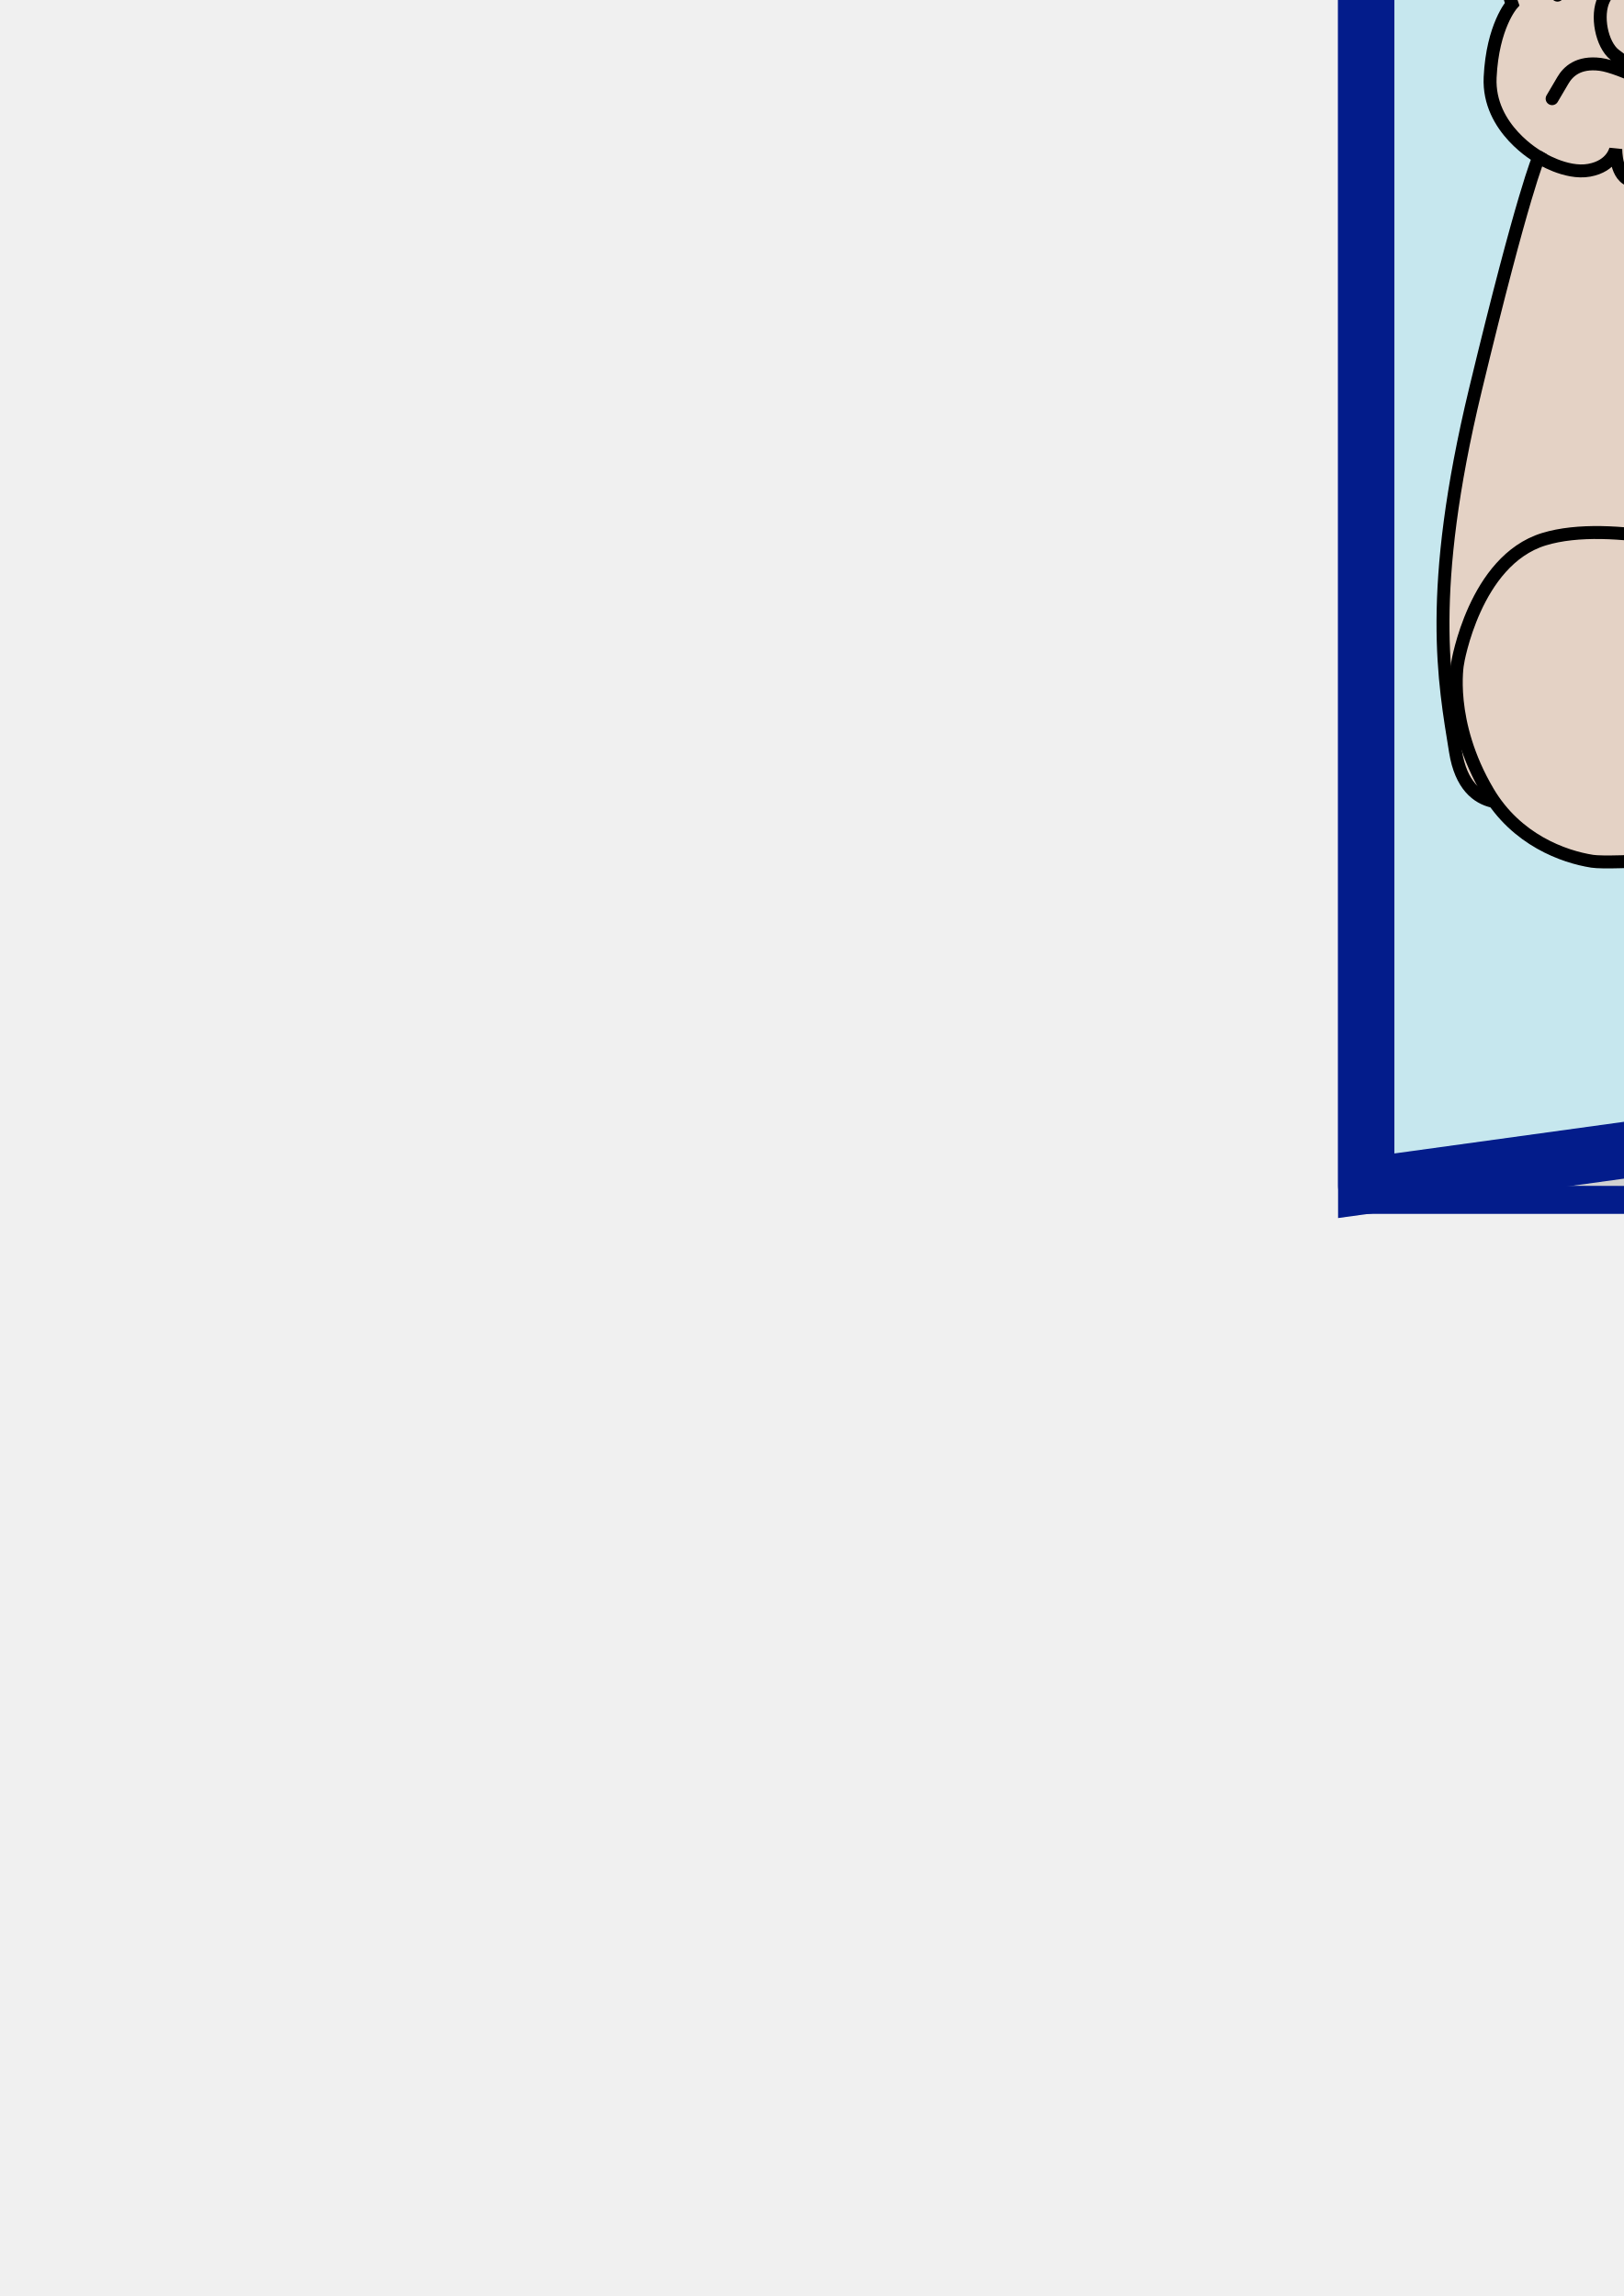
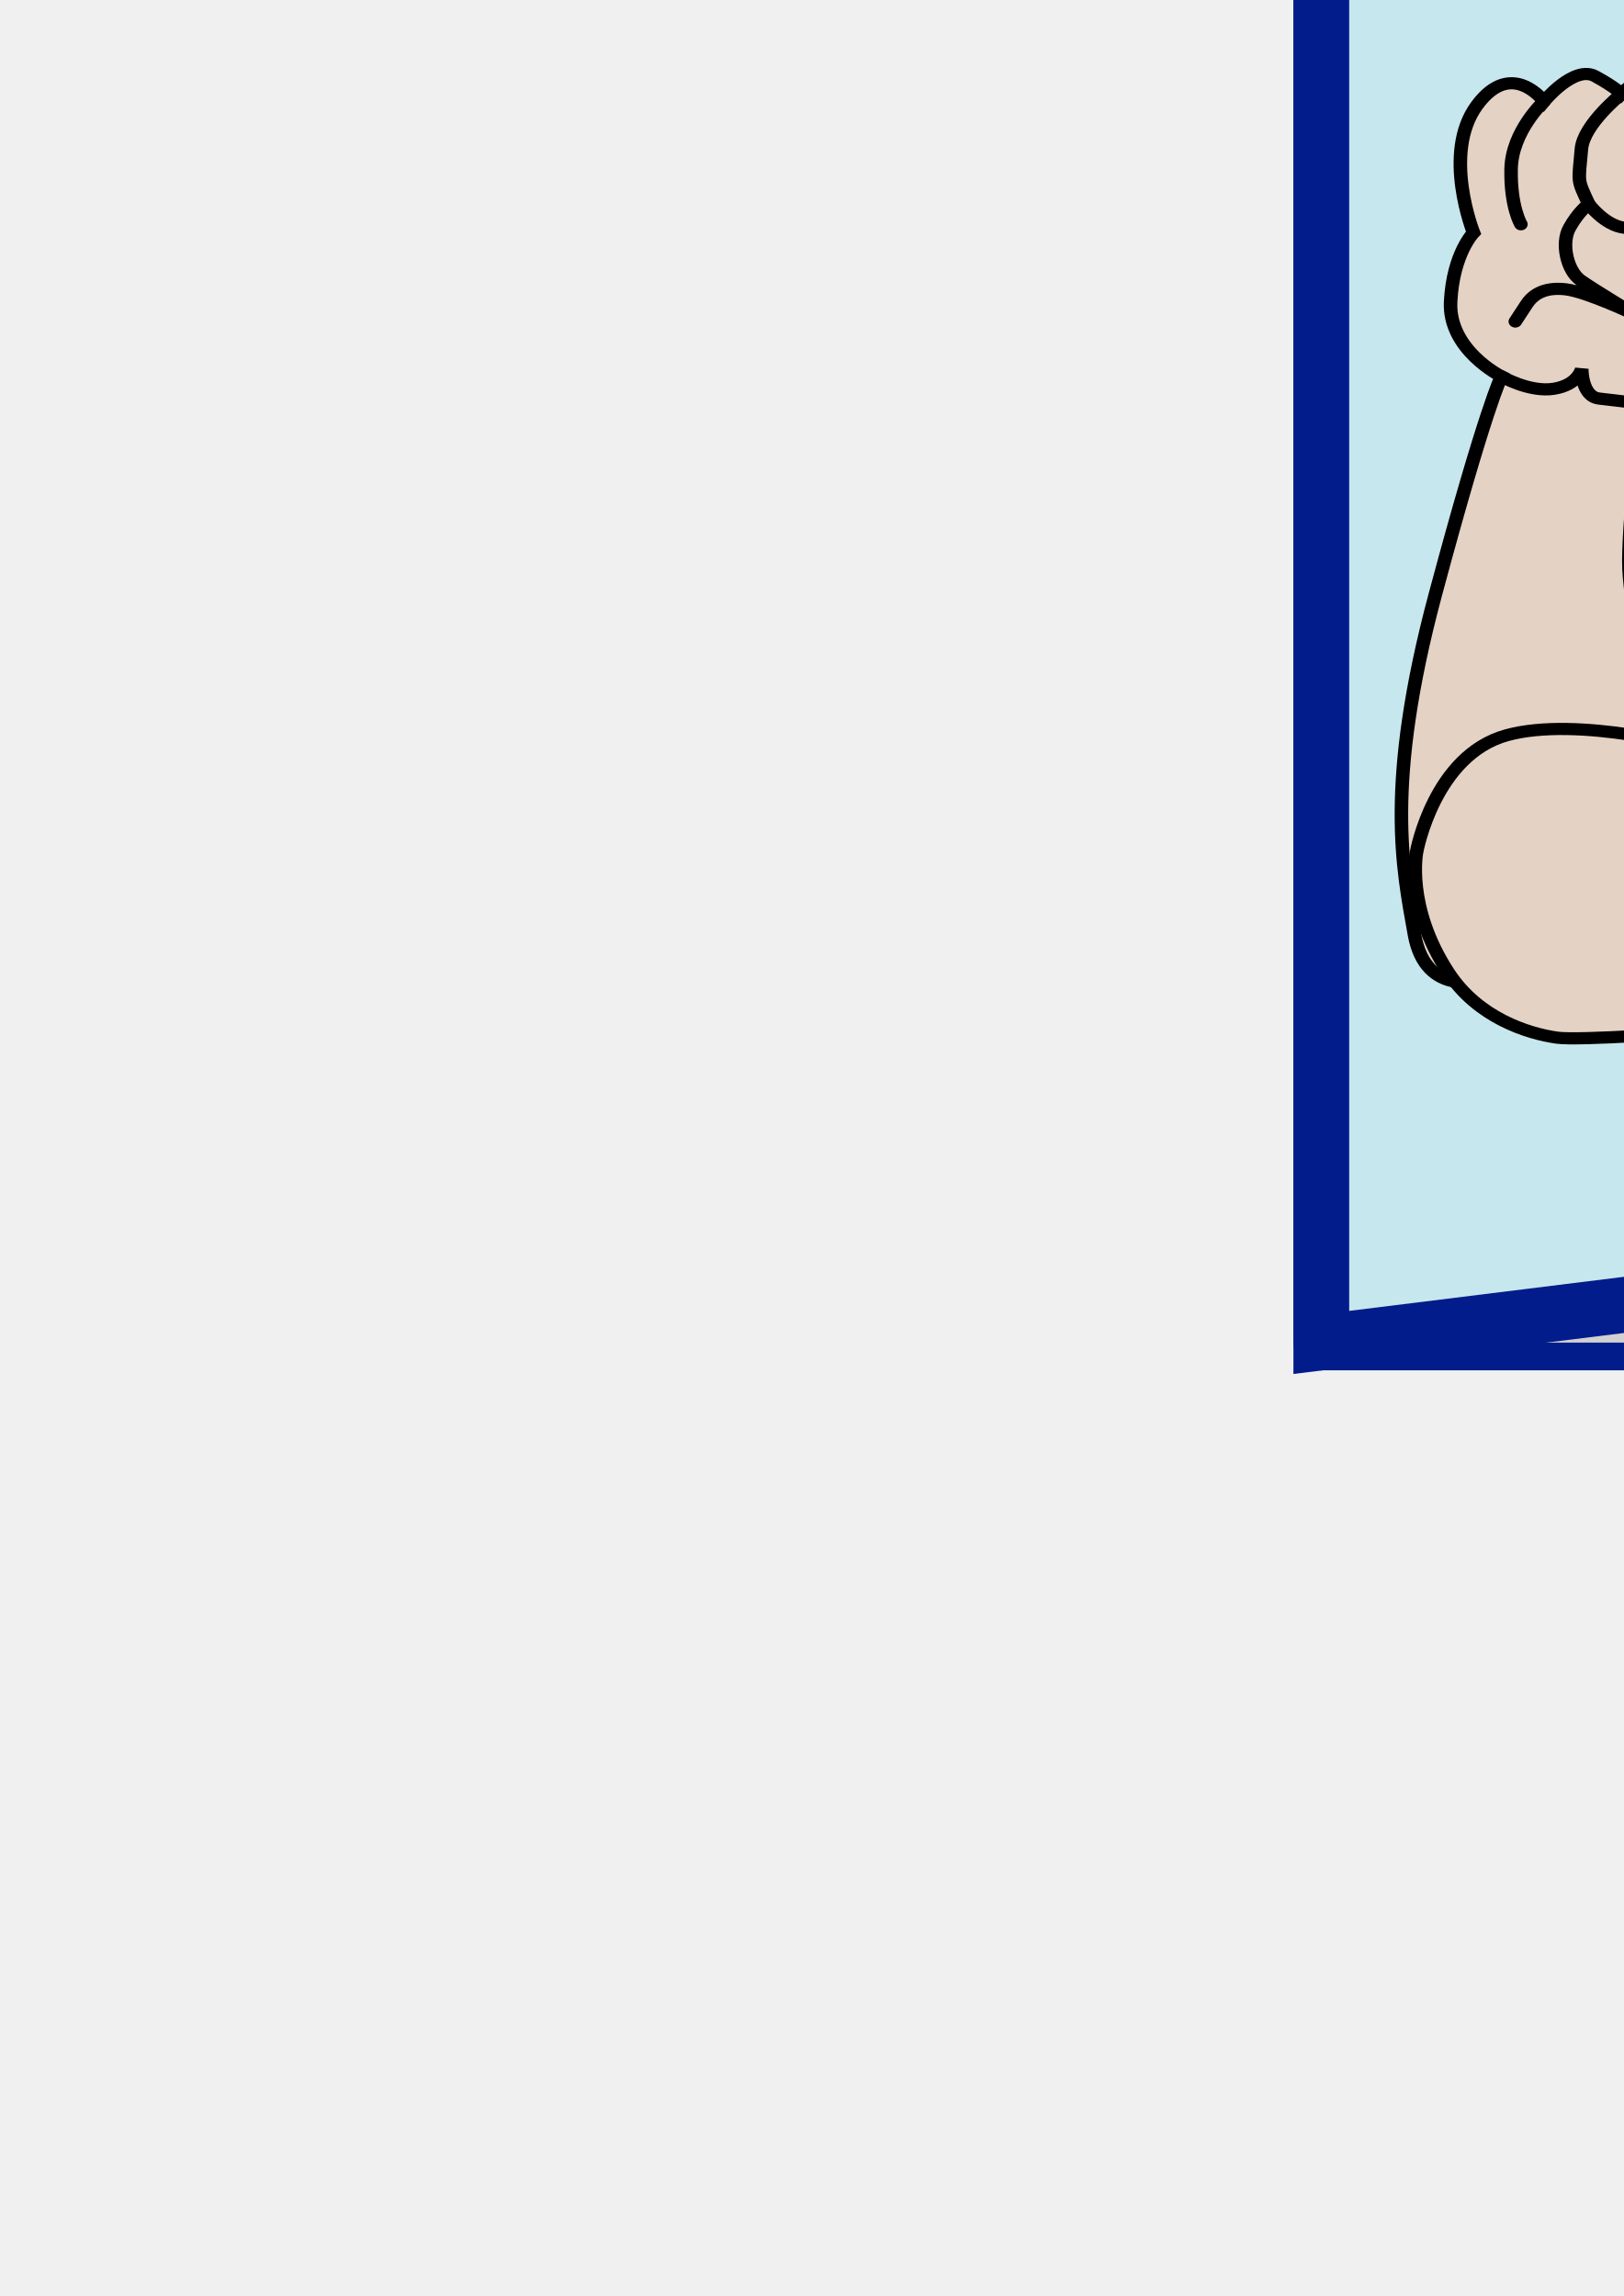
<svg xmlns="http://www.w3.org/2000/svg" width="210mm" height="297mm" viewBox="0 0 210 297" version="1.1" id="svg8">
  <defs id="defs2">
    <marker style="overflow:visible" id="Arrow1Mstart-9-7" refX="0" refY="0" orient="auto">
      <path transform="matrix(0.4,0,0,0.4,4,0)" style="fill:#a56a7d;fill-opacity:1;fill-rule:evenodd;stroke:#a56a7d;stroke-width:1pt;stroke-opacity:1" d="M 0,0 5,-5 -12.5,0 5,5 Z" id="path983-3-8" />
    </marker>
  </defs>
  <g id="layer1">
-     <rect style="fill:#ffffff;fill-opacity:1;stroke:#031c8b;stroke-width:7.283;stroke-linecap:round;stroke-linejoin:round;stroke-miterlimit:4;stroke-dasharray:none;stroke-dashoffset:0;stroke-opacity:1;paint-order:stroke fill markers" id="rect1536" width="199.606" height="282.953" x="176.7" y="-129.57" />
-     <path style="opacity:0.648;fill:#b8b8b8;fill-opacity:1;stroke:none;stroke-width:0.385px;stroke-linecap:butt;stroke-linejoin:miter;stroke-opacity:1" d="m 212.459,147.232 144.595,-15.675 -78.321,22.112 -75.745,-0.286 z" id="path1871" />
+     <rect style="fill:#ffffff;fill-opacity:1;stroke:#031c8b;stroke-width:7.211;stroke-linecap:round;stroke-linejoin:round;stroke-miterlimit:4;stroke-dasharray:none;stroke-dashoffset:0;stroke-opacity:1;paint-order:stroke fill markers" id="rect1536" width="208.343" height="265.735" x="170.889" y="-92.083" />
+     <path style="opacity:0.648;fill:#b8b8b8;fill-opacity:1;stroke:none;stroke-width:0.382px;stroke-linecap:butt;stroke-linejoin:miter;stroke-opacity:1" d="m 208.212,167.875 150.924,-14.721 -81.749,20.767 -79.06,-0.269 z" id="path1871" />
    <text xml:space="preserve" style="font-style:normal;font-variant:normal;font-weight:normal;font-stretch:normal;font-size:141.111px;line-height:1.25;font-family:'Bauhaus 93';-inkscape-font-specification:'Bauhaus 93, ';fill:#a36a80;fill-opacity:1;stroke:#031c8b;stroke-width:10;stroke-miterlimit:4;stroke-dasharray:none;stroke-opacity:1" x="499.736" y="34.429" id="text942">
      <tspan id="tspan940" x="499.736" y="34.429" style="font-style:normal;font-variant:normal;font-weight:normal;font-stretch:normal;font-size:141.111px;font-family:'Bauhaus 93';-inkscape-font-specification:'Bauhaus 93, ';fill:#a36a80;fill-opacity:1;stroke:#031c8b;stroke-width:10;stroke-miterlimit:4;stroke-dasharray:none;stroke-opacity:1">Portal</tspan>
    </text>
    <text xml:space="preserve" style="font-style:normal;font-variant:normal;font-weight:normal;font-stretch:normal;font-size:141.111px;line-height:1.25;font-family:'Bauhaus 93';-inkscape-font-specification:'Bauhaus 93, ';fill:#ffffff;fill-opacity:1;stroke:#031c8b;stroke-width:10;stroke-miterlimit:4;stroke-dasharray:none;stroke-opacity:1" x="401.09" y="136.906" id="text946">
      <tspan id="tspan944" x="401.09" y="136.906" style="font-style:normal;font-variant:normal;font-weight:normal;font-stretch:normal;font-size:141.111px;font-family:'Bauhaus 93';-inkscape-font-specification:'Bauhaus 93, ';fill:#ffffff;fill-opacity:1;stroke:#031c8b;stroke-width:10;stroke-miterlimit:4;stroke-dasharray:none;stroke-opacity:1">VISURDEZ</tspan>
    </text>
-     <path style="fill:#c6e7ee;fill-opacity:1;stroke:#031c8b;stroke-width:7.283;stroke-linecap:butt;stroke-linejoin:miter;stroke-miterlimit:4;stroke-dasharray:none;stroke-opacity:1" d="m 176.7,-129.57 176.35,30.46 V 129.072 l -176.35,24.311 v -282.953" id="path1586" />
-     <ellipse style="opacity:0.997;fill:#031c8b;fill-opacity:1;stroke:none;stroke-width:6.699;stroke-linecap:round;stroke-linejoin:round;paint-order:stroke fill markers" id="path955" cx="333.508" cy="29.376" rx="7.922" ry="6.718" />
-     <g id="g3901" transform="matrix(0.8370739,0,0,0.8370739,129.4792,144.9238)">
+     <path style="fill:#c6e7ee;fill-opacity:1;stroke:#031c8b;stroke-width:7.211;stroke-linecap:butt;stroke-linejoin:miter;stroke-miterlimit:4;stroke-dasharray:none;stroke-opacity:1" d="m 170.889,-92.083 184.07,28.606 V 150.82 L 170.889,173.651 V -92.083" id="path1586" />
+     <ellipse style="opacity:0.997;fill:#031c8b;fill-opacity:1;stroke:none;stroke-width:6.633;stroke-linecap:round;stroke-linejoin:round;paint-order:stroke fill markers" id="path955" cx="334.56" cy="57.191" rx="8.269" ry="6.31" />
+     <g id="g3901" transform="matrix(0.8737149,0,0,0.7861365,121.6004,165.707)">
      <path style="fill:#e4d2c5;fill-opacity:1;stroke:#000000;stroke-width:2;stroke-linecap:butt;stroke-linejoin:miter;stroke-miterlimit:4;stroke-dasharray:none;stroke-opacity:1" d="m 242.315,-62.999 c 0,0 0.339,10.299 1.451,15.274 1.111,4.968 2.996,13.428 2.996,13.428 l -30.269,2.133 -3.233,-38.752 29.749,-4.978 z" id="path960-3" />
      <path style="fill:#e4d2c5;fill-opacity:1;stroke:#000000;stroke-width:2;stroke-linecap:butt;stroke-linejoin:miter;stroke-miterlimit:4;stroke-dasharray:none;stroke-opacity:1" d="m 188.07,-161.84 3.217,11.872 -9.574,19.869 -31.4,-14.901 6.048,-19.168 z" id="path958-0" />
      <path style="fill:#4d6aec;fill-opacity:1;stroke:#031c8b;stroke-width:2;stroke-linecap:butt;stroke-linejoin:miter;stroke-miterlimit:4;stroke-dasharray:none;stroke-opacity:1" d="m 191.288,-149.967 41.893,20.257 19.155,66.2 -32.288,3.093 0.567,27.408 -102.189,13.237 -0.394,-57.541 -38.524,-11.851 4.295,-39.275 18.883,-2.268 47.628,-14.292 8.948,2.462 5.961,1.068 8.532,0.485 3.922,-0.596 c 5.375,-0.816 10.632,-3.613 13.611,-8.387 z" id="path847-7" />
      <path style="fill:none;stroke:#001988;stroke-width:2;stroke-linecap:round;stroke-linejoin:miter;stroke-miterlimit:4;stroke-dasharray:none;stroke-opacity:1" d="m 220.048,-60.417 -0.544,-26.322 -0.216,-0.292" id="path849-6" />
      <path style="fill:#e4d2c5;fill-opacity:1;stroke:#000000;stroke-width:2;stroke-linecap:butt;stroke-linejoin:miter;stroke-miterlimit:4;stroke-dasharray:none;stroke-opacity:1" d="m 80.471,-49.57 c 0,0 -8.571,3.19 -10.272,-7.449 -1.703,-10.65 -4.464,-24.581 3.1,-55.964 7.393,-30.672 9.778,-35.87 9.778,-35.87 0,0 -7.895,-4.335 -7.521,-12.311 0.373,-7.954 3.39,-11.326 3.39,-11.326 0,0 -4.709,-13.088 0.507,-20.965 5.149,-7.777 9.927,-0.646 9.927,-0.646 0,0 4.46,-6.036 7.574,-4.142 3.095,1.882 3.87,2.892 3.87,2.892 0,0 3.407,-4.104 5.7,-2.042 2.283,2.052 2.881,6.142 2.873,5.188 -0.008,-0.954 -0.615,-18.729 7.807,-24.063 8.218,-5.205 5.012,24.086 5.012,24.086 0,0 -0.337,5.382 -2.624,14.983 -2.343,9.836 -1.679,15.581 -3.33,21.299 -1.995,6.91 -8.939,12.149 -10.85,11.653 -1.919,-0.498 -3.686,21.205 -3.451,27.075 0.236,5.876 3.869,32.233 3.869,32.233 z" id="path853-5" />
      <path style="fill:#e4d2c5;fill-opacity:1;stroke:#000000;stroke-width:2;stroke-linecap:butt;stroke-linejoin:miter;stroke-miterlimit:4;stroke-dasharray:none;stroke-opacity:1" d="m 177.835,-152.341 c 3.677,-1.836 11.757,-6.336 16.548,-18.86 4.72,-12.34 6.141,-18.284 6.141,-18.284 0,0 2.839,5.102 5.17,0.317 2.315,-4.752 3.583,-16.323 3.217,-19.738 -0.366,-3.415 -2.67,-6.376 -2.67,-6.376 0,0 4.849,-11.112 2.181,-25.896 -2.794,-15.483 -14.464,-30.49 -23.371,-35.11 -9.09,-4.714 -24.104,-8.526 -30.76,-7.65 -6.277,0.826 -17.255,4.827 -26.828,19.814 -9.821,15.377 -2.649,40.819 -2.649,40.819 0,0 -3.604,3.636 -3.02,7.427 0.584,3.79 3.085,17.311 4.196,19.489 1.109,2.174 7.803,6.3 8.69,5.887 0,0 4.065,11.617 8.03,19.413 3.663,7.201 9.853,12.317 9.853,12.317 0,0 8.692,6.702 12.989,7.664 4.256,0.952 8.451,0.681 12.282,-1.231 z" id="path857-55" />
      <path id="path857-5-5" style="fill:#723123;fill-opacity:1;stroke:#000000;stroke-width:2;stroke-linecap:butt;stroke-linejoin:miter;stroke-miterlimit:4;stroke-dasharray:none;stroke-opacity:1" d="m 190.444,-285.089 c 0,0 0.731,4.32 0.893,7.344 0.084,1.553 -0.906,3.325 -1.893,4.689 -1.655,-1.378 -2.846,-2.43 -4.393,-3.233 -6.229,-3.231 -15.212,-6.029 -22.42,-7.197 -3.317,-0.537 -6.249,-0.728 -8.34,-0.453 -6.277,0.826 -17.255,4.826 -26.828,19.814 -9.821,15.377 -2.649,40.819 -2.649,40.819 0,0 3.927,-4.031 6.674,1.778 l 2.735,5.782 -1.673,-6.607 c 0,0 2.184,4.577 2.161,2.503 -0.023,-2.074 -0.696,-14.781 2.761,-21.265 3.424,-6.423 4.274,-8.132 4.274,-8.132 0,0 1.112,5.801 1.468,6.523 0.355,0.721 1.575,-7.003 9.792,-11.385 l 5.011,-2.673 c 0,0 -4.532,6.869 -4.166,8.926 0.366,2.057 2.269,2.365 3.31,1.86 3.261,-1.585 8.223,-6.048 8.223,-6.048 0,0 2.414,7.793 4.409,10.014 1.987,2.212 -1.045,-4.303 3.638,-6.123 4.63,-1.799 7.785,-1.174 10.703,0.933 3.257,2.351 9.637,11.911 11.084,15.282 1.443,3.362 3.956,15.146 3.568,18.958 -0.255,2.512 -0.163,3.01 -0.325,3.483 0.655,-1.514 3.838,-8.235 7.781,-5.784 0,0 4.849,-11.112 2.181,-25.896 -1.285,-7.12 -4.425,-14.098 -8.303,-20.023 1.885,-0.259 4.04,-0.672 4.858,-1.287 1.559,-1.17 2.007,-7.812 1.916,-7.09 -0.091,0.723 -1.833,2.748 -3.464,3.597 -1.735,0.903 -2.094,0.394 -6.553,1.3 -8.218,0.444 0.167,-1.348 -0.013,-1.571 1.531,-0.517 4.474,-3.073 4.893,-3.917 0.716,-1.442 1.638,-5.878 1.638,-5.878 0,0 -2.895,1.171 -4.155,2.432 -1.262,1.262 -3.932,2.425 -3.932,2.425 0,0 0.31,-3.683 -0.242,-7.356 -0.553,-3.673 -4.62,-6.543 -4.62,-6.543 z" />
      <path style="fill:#fcfbfb;fill-opacity:1;stroke:#000000;stroke-width:2;stroke-linecap:butt;stroke-linejoin:miter;stroke-miterlimit:4;stroke-dasharray:none;stroke-opacity:1" d="m 144.547,-218.194 c 0.023,-3.595 1.712,-9.959 5.718,-10.113 4.549,-0.174 6.655,4.083 7.191,8.415 0.536,4.332 0.087,7.881 -1.886,10.568 -3.023,4.117 -7.415,1.09 -8.657,-0.618 -1.244,-1.712 -2.39,-4.653 -2.367,-8.252 z" id="path886-3" />
      <path style="fill:#fcfbfb;fill-opacity:1;stroke:#000000;stroke-width:2;stroke-linecap:butt;stroke-linejoin:miter;stroke-miterlimit:4;stroke-dasharray:none;stroke-opacity:1" d="m 175.237,-215.473 c 0.007,-3.473 1.557,-9.625 5.291,-9.787 4.241,-0.184 6.222,3.923 6.739,8.108 0.516,4.184 0.112,7.615 -1.719,10.217 -2.804,3.985 -6.91,1.072 -8.073,-0.574 -1.166,-1.65 -2.245,-4.487 -2.238,-7.963 z" id="path886-1-2" />
      <ellipse style="fill:#000000;fill-opacity:1;stroke:#000000;stroke-width:2.067;stroke-linecap:round;stroke-linejoin:round;stroke-miterlimit:4;stroke-dasharray:none;stroke-opacity:1;paint-order:stroke fill markers" id="path908-5" cx="145.021" cy="-178.809" rx="1.979" ry="2.711" />
      <ellipse style="fill:#000000;fill-opacity:1;stroke:#000000;stroke-width:2.067;stroke-linecap:round;stroke-linejoin:round;stroke-miterlimit:4;stroke-dasharray:none;stroke-opacity:1;paint-order:stroke fill markers" id="path908-1-5" cx="177.344" cy="-178.87" rx="1.979" ry="2.711" />
      <path style="fill:none;stroke:#000000;stroke-width:2;stroke-linecap:butt;stroke-linejoin:miter;stroke-miterlimit:4;stroke-dasharray:none;stroke-opacity:1" d="m 175.338,-229.558 c 0,0 4.119,-3.267 7.31,-2.697 3.167,0.565 6.561,6.54 6.561,6.54" id="path932-2" />
      <path style="fill:none;stroke:#000000;stroke-width:2;stroke-linecap:butt;stroke-linejoin:miter;stroke-miterlimit:4;stroke-dasharray:none;stroke-opacity:1" d="m 141.805,-229.701 c 0,0 3.401,-5.774 7.188,-5.586 3.755,0.186 7.352,3.49 7.352,3.49" id="path934-7" />
      <path style="fill:none;stroke:#000000;stroke-width:2;stroke-linecap:round;stroke-linejoin:miter;stroke-miterlimit:4;stroke-dasharray:none;stroke-opacity:1" d="m 127.052,-216.595 c 0,0 3.451,3.309 4.029,7.063 0.577,3.753 0.097,9.057 0.097,9.057" id="path936-4" />
      <path style="fill:none;stroke:#000000;stroke-width:2;stroke-linecap:round;stroke-linejoin:miter;stroke-miterlimit:4;stroke-dasharray:none;stroke-opacity:1" d="m 204.694,-209.692 c 0,0 -3.116,3.361 -3.496,7.392 -0.381,4.039 0.45,7.739 0.45,7.739" id="path938-4" />
      <path style="fill:none;stroke:#000000;stroke-width:2;stroke-linecap:round;stroke-linejoin:miter;stroke-miterlimit:4;stroke-dasharray:none;stroke-opacity:1" d="m 160.826,-199.561 c 0,0 2.259,5.987 5.743,5.538 3.914,-0.505 5.187,-4.994 5.187,-4.994" id="path940-4" />
      <path style="fill:none;stroke:#000000;stroke-width:2;stroke-linecap:round;stroke-linejoin:miter;stroke-miterlimit:4;stroke-dasharray:none;stroke-opacity:1" d="m 156.536,-180.512 c 0,0 2.77,3.092 7.73,4.189 4.601,1.018 9.769,0.201 11.908,-0.672 4.479,-1.828 4.53,-3.327 4.53,-3.327" id="path944-0" />
      <path style="fill:none;stroke:#031c8b;stroke-width:2;stroke-linecap:butt;stroke-linejoin:miter;stroke-miterlimit:4;stroke-dasharray:none;stroke-opacity:1" d="m 142.858,-142.917 c 0,0 2.024,2.174 7.689,4.334 2.51,0.957 5.556,1.705 9.372,2.418 8.32,1.556 15.013,1.616 21.596,-0.365 5.536,-1.665 4.403,-1.124 8.246,-4.56 3.704,-3.31 5.333,-6.507 5.333,-6.507" id="path946-2" />
      <path style="fill:#e4d2c5;fill-opacity:1;stroke:#000000;stroke-width:2;stroke-linecap:butt;stroke-linejoin:miter;stroke-miterlimit:4;stroke-dasharray:none;stroke-opacity:1" d="m 70.526,-70.655 c 0,0 2.608,-15.848 13.324,-19.146 10.473,-3.223 28.259,2.021 30.019,2.781 2.225,0.961 11.24,4.053 20.579,6.558 9.156,2.455 9.414,3.143 15.821,3.064 3.309,-0.091 9.375,-2.402 11.29,-5.541 5.557,-7.843 1.226,-21.849 5.911,-24.983 8.622,-4.634 5.889,12.543 6.661,15.544 1.434,5.573 6.026,4.568 6.026,4.568 0,0 11.495,-11.721 16.369,-10.63 4.403,0.985 4.083,3.419 2.609,5.777 -3.337,5.339 -13.561,10.614 -13.561,10.614 0,0 19.705,-8.975 21.857,-3.276 1.871,4.956 -16.533,15.012 -16.552,14.565 -0.019,-0.447 17.828,-7.33 18.08,-0.644 0.263,6.976 -17.345,8.85 -17.971,10.235 0.556,2.519 11.466,-1.314 12.242,5.838 0.709,6.534 -17.257,6.95 -19.017,7.647 -2.308,0.914 -10.808,0.936 -14.982,0.478 -4.04,-0.443 -9.644,-1.484 -13.149,-1.489 -3.533,-0.005 -9.907,0.892 -16.925,2.187 -7.131,1.315 -16.378,3.545 -21.854,4.663 -5.544,1.132 -23.009,2.271 -25.98,1.804 -4.404,-0.692 -11.718,-3.296 -16.098,-10.715 -6.403,-10.846 -4.698,-19.898 -4.698,-19.898 z" id="path851-1" />
      <path style="fill:none;stroke:#000000;stroke-width:2;stroke-linecap:round;stroke-linejoin:miter;stroke-miterlimit:4;stroke-dasharray:none;stroke-opacity:1" d="m 89.378,-194.101 c 0,0 -4.762,4.883 -4.87,11.123 -0.108,6.251 1.453,9.093 1.453,9.093" id="path948-9" />
      <path style="fill:none;stroke:#000000;stroke-width:2;stroke-linecap:round;stroke-linejoin:miter;stroke-miterlimit:4;stroke-dasharray:none;stroke-opacity:1" d="m 100.822,-195.351 c 8.1e-4,0.113 -5.585,4.999 -5.906,9.086 -0.449,5.715 -0.655,4.852 1.089,9.062 0,0 2.352,3.525 5.284,3.892 3.112,0.389 8.342,-0.366 10.075,-0.13 1.726,0.234 5.716,4.083 5.725,5.093" id="path950-0" />
      <path style="fill:none;stroke:#000000;stroke-width:2;stroke-linecap:butt;stroke-linejoin:miter;stroke-miterlimit:4;stroke-dasharray:none;stroke-opacity:1" d="m 109.393,-192.854 c 0,0 -0.422,4.393 -0.661,7.938 -0.623,9.221 1.093,13.021 -0.604,11.267" id="path952-9" />
-       <path style="fill:none;stroke:#000000;stroke-width:2;stroke-linecap:round;stroke-linejoin:miter;stroke-miterlimit:4;stroke-dasharray:none;stroke-opacity:1" d="m 96.005,-177.203 c 0,0 -1.515,1.193 -2.868,3.932 -1.251,2.533 -0.346,7.013 1.642,8.591 1.749,1.388 8.311,5.793 8.311,5.793 0,0 -7.333,-3.89 -10.513,-4.298 -3.41,-0.437 -4.992,1.134 -5.772,2.459 l -1.672,2.84" id="path954-2" />
+       <path style="fill:none;stroke:#000000;stroke-width:2;stroke-linecap:round;stroke-linejoin:miter;stroke-miterlimit:4;stroke-dasharray:none;stroke-opacity:1" d="m 96.005,-177.203 c 0,0 -1.515,1.193 -2.868,3.932 -1.251,2.533 -0.346,7.013 1.642,8.591 1.749,1.388 8.311,5.793 8.311,5.793 0,0 -7.333,-3.891 -10.513,-4.298 -3.41,-0.437 -4.992,1.134 -5.772,2.459 l -1.672,2.84" id="path954-2" />
      <path style="fill:none;stroke:#000000;stroke-width:2;stroke-linecap:round;stroke-linejoin:miter;stroke-miterlimit:4;stroke-dasharray:none;stroke-opacity:1" d="m 83.076,-148.853 c 0,0 4.159,2.696 7.793,2.03 3.605,-0.661 4.101,-3.295 4.101,-3.295 0,0 -0.069,4.544 2.552,4.91 2.606,0.364 7.99,1.027 7.99,1.027" id="path956-1" />
      <path style="fill:#e00606;fill-opacity:1;stroke:#e00606;stroke-width:2;stroke-linecap:butt;stroke-linejoin:miter;stroke-miterlimit:4;stroke-dasharray:none;stroke-opacity:1" d="m 193.12,-102.146 -0.429,-18.096 -11.778,11.448 z" id="path1386-7" />
      <path style="fill:none;stroke:#e00606;stroke-width:5;stroke-linecap:round;stroke-linejoin:miter;stroke-miterlimit:4;stroke-dasharray:none;stroke-opacity:1" d="m 126.372,-180.632 c 0,0 28.662,22.473 40.458,36.539 11.171,13.321 24.338,37.571 24.338,37.571" id="path1508" />
    </g>
  </g>
</svg>
